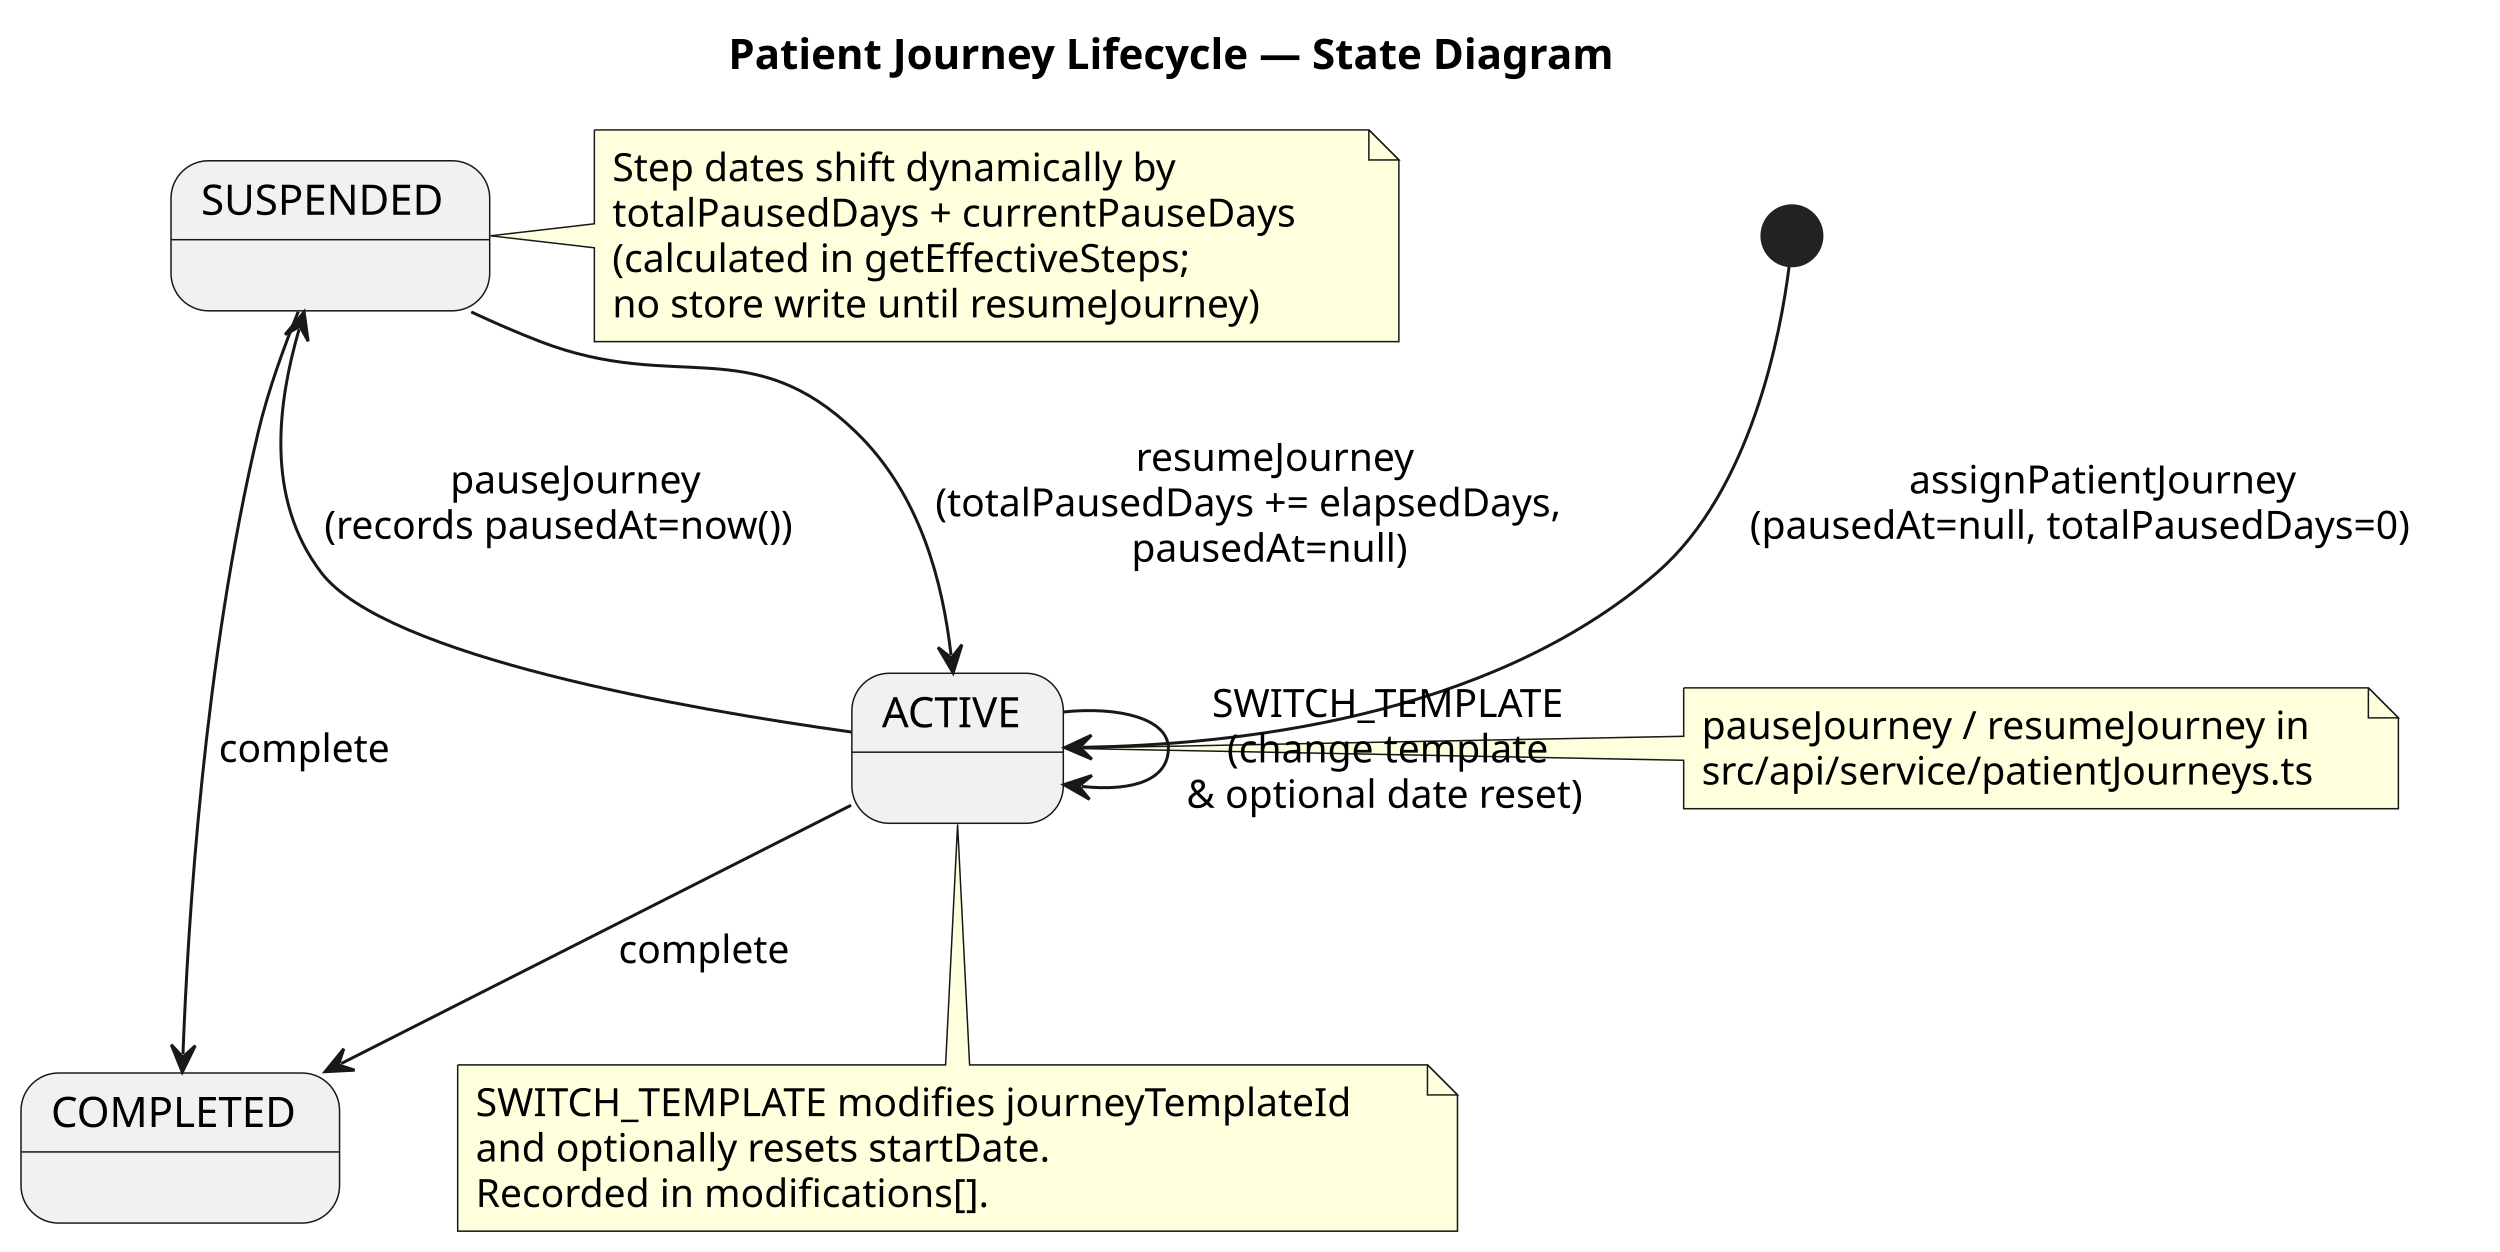
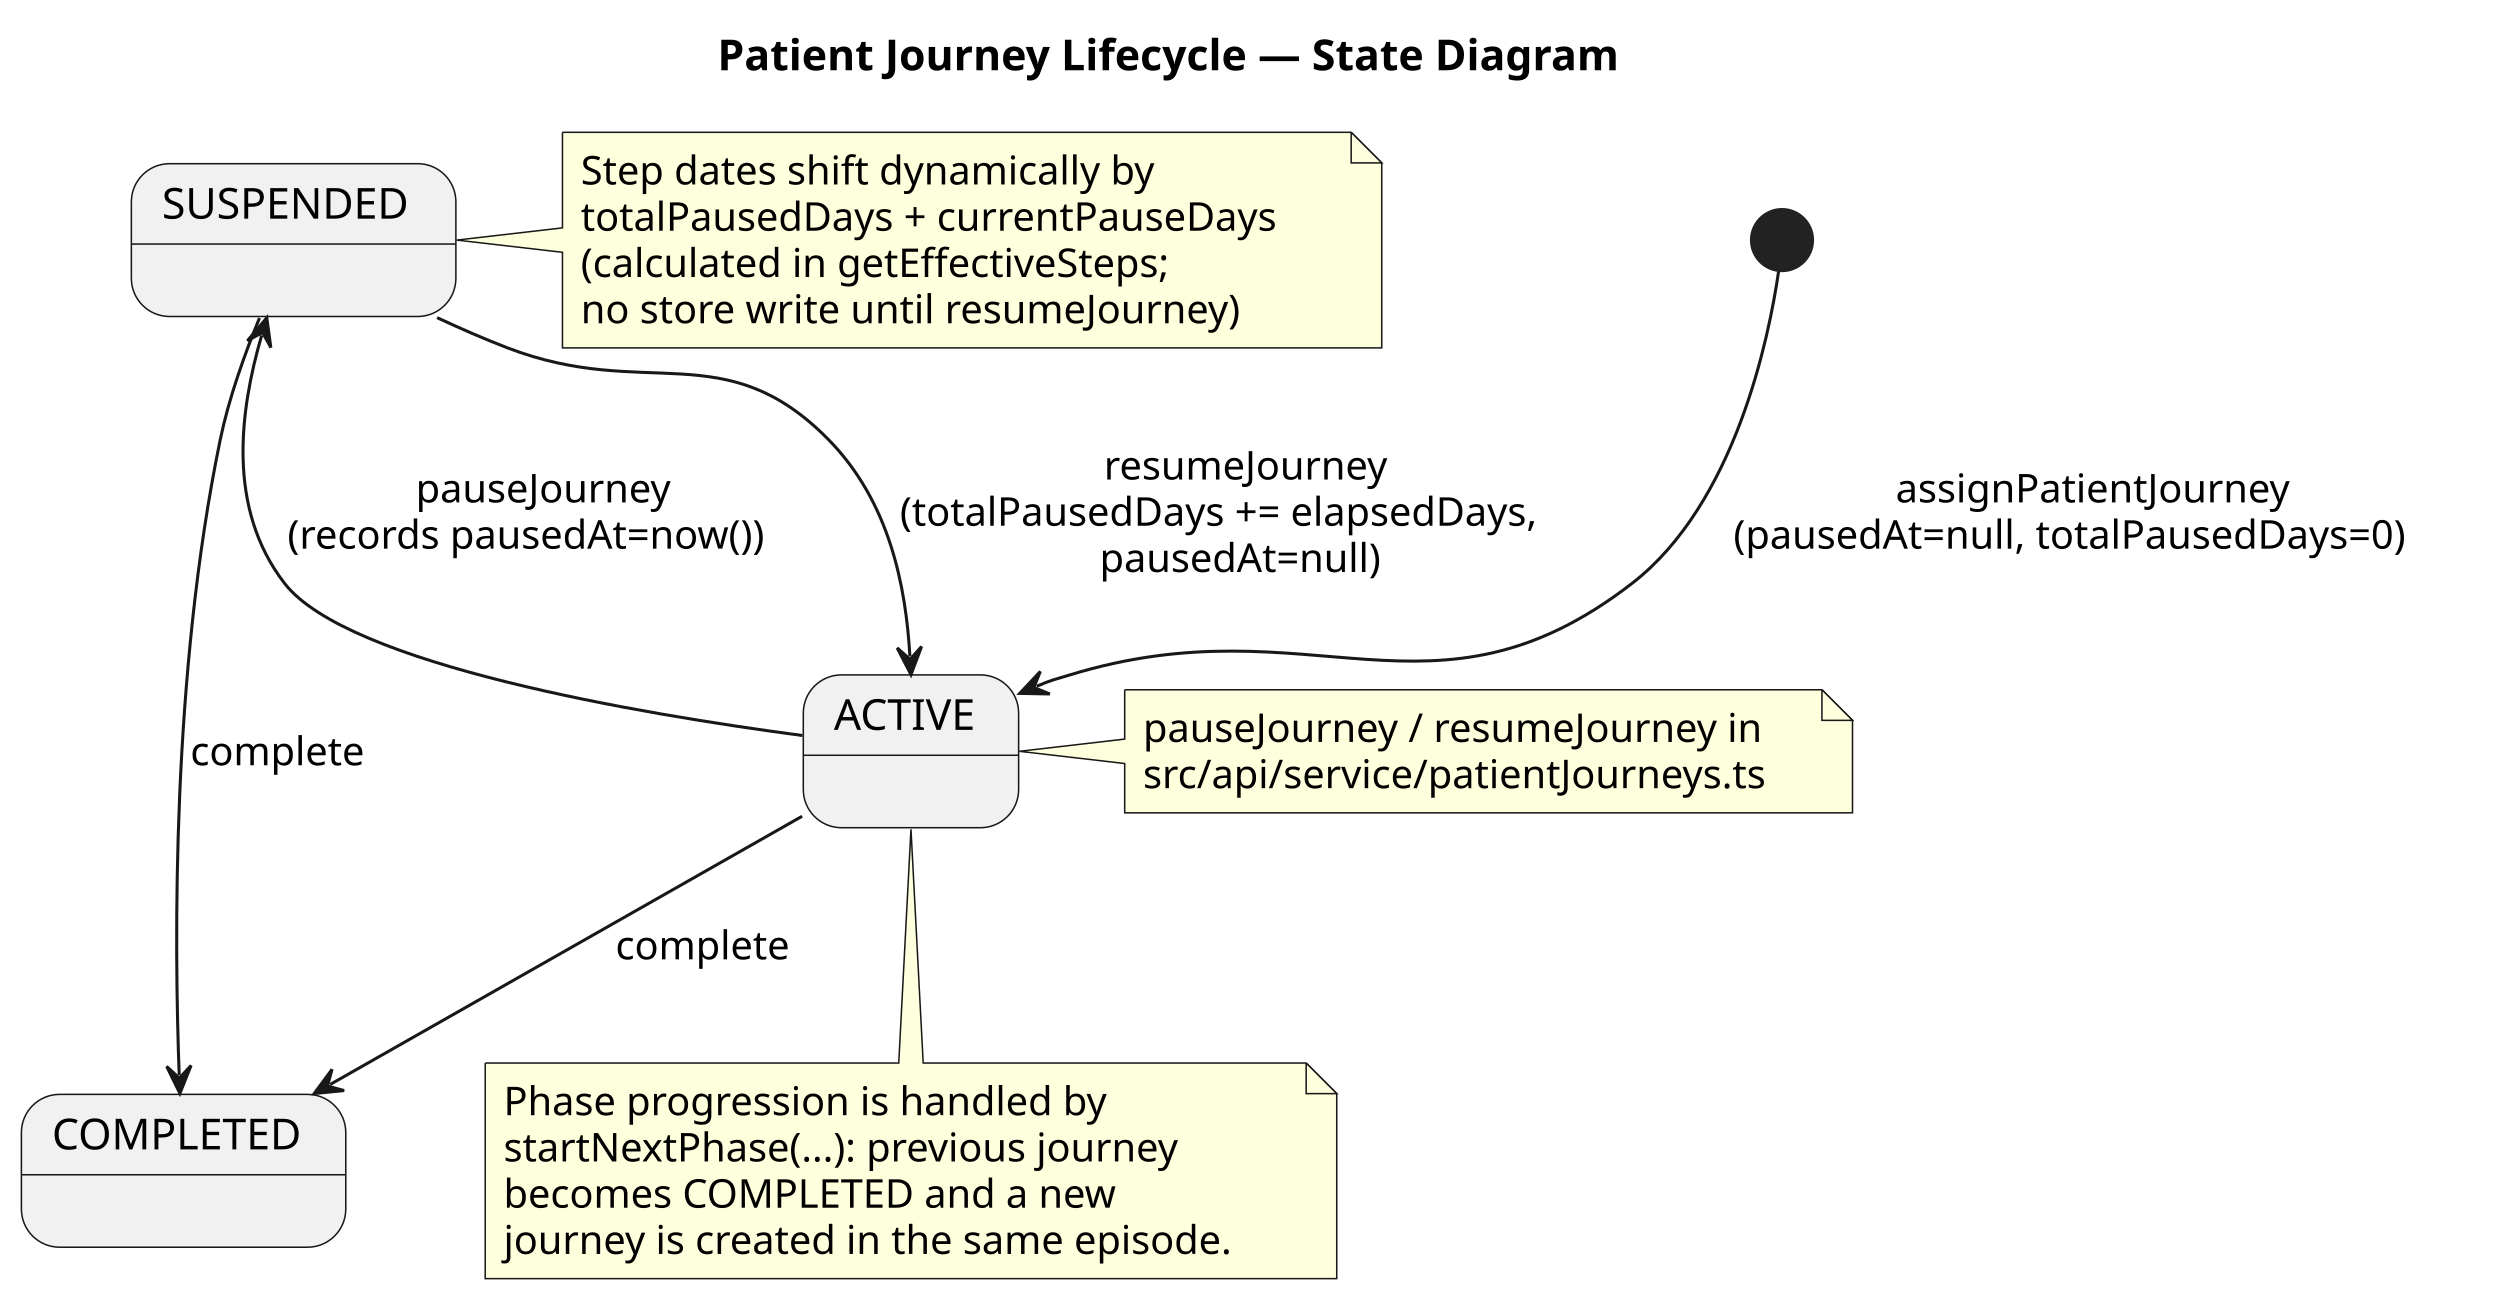
- <svg xmlns="http://www.w3.org/2000/svg" contentStyleType="text/css" data-diagram-type="STATE" height="417px" preserveAspectRatio="none" style="width:833px;height:417px;background:#FFFFFF;" version="1.1" viewBox="0 0 833 417" width="833px" zoomAndPan="magnify">
+ <svg xmlns="http://www.w3.org/2000/svg" contentStyleType="text/css" data-diagram-type="STATE" height="425px" preserveAspectRatio="none" style="width:818px;height:425px;background:#FFFFFF;" version="1.1" viewBox="0 0 818 425" width="818px" zoomAndPan="magnify">
  <defs />
  <g>
    <g class="title" data-source-line="1">
-       <text fill="#000000" font-family="sans-serif" font-size="14" font-weight="bold" lengthAdjust="spacing" textLength="334.571" x="242.676" y="22.995">Patient Journey Lifecycle — State Diagram</text>
+       <text fill="#000000" font-family="sans-serif" font-size="14" font-weight="bold" lengthAdjust="spacing" textLength="334.571" x="234.751" y="22.995">Patient Journey Lifecycle — State Diagram</text>
    </g>
    <g class="entity" data-qualified-name="ACTIVE" id="ent0002">
-       <rect fill="#F1F1F1" height="50" rx="12.5" ry="12.5" style="stroke:#181818;stroke-width:0.5;" width="70.456" x="283.84" y="224.327" />
-       <line style="stroke:#181818;stroke-width:0.5;" x1="283.84" x2="354.296" y1="250.624" y2="250.624" />
-       <text fill="#000000" font-family="sans-serif" font-size="14" lengthAdjust="spacing" textLength="50.456" x="293.84" y="242.322">ACTIVE</text>
+       <rect fill="#F1F1F1" height="50" rx="12.5" ry="12.5" style="stroke:#181818;stroke-width:0.5;" width="70.456" x="262.84" y="220.827" />
+       <line style="stroke:#181818;stroke-width:0.5;" x1="262.84" x2="333.296" y1="247.124" y2="247.124" />
+       <text fill="#000000" font-family="sans-serif" font-size="14" lengthAdjust="spacing" textLength="50.456" x="272.84" y="238.822">ACTIVE</text>
    </g>
    <g class="entity" data-qualified-name="SUSPENDED" id="ent0003">
-       <rect fill="#F1F1F1" height="50" rx="12.5" ry="12.5" style="stroke:#181818;stroke-width:0.5;" width="106.188" x="56.98" y="53.567" />
-       <line style="stroke:#181818;stroke-width:0.5;" x1="56.98" x2="163.167" y1="79.864" y2="79.864" />
-       <text fill="#000000" font-family="sans-serif" font-size="14" lengthAdjust="spacing" textLength="86.188" x="66.98" y="71.562">SUSPENDED</text>
+       <rect fill="#F1F1F1" height="50" rx="12.5" ry="12.5" style="stroke:#181818;stroke-width:0.5;" width="106.188" x="42.98" y="53.557" />
+       <line style="stroke:#181818;stroke-width:0.5;" x1="42.98" x2="149.167" y1="79.854" y2="79.854" />
+       <text fill="#000000" font-family="sans-serif" font-size="14" lengthAdjust="spacing" textLength="86.188" x="52.98" y="71.552">SUSPENDED</text>
    </g>
    <g class="entity" data-qualified-name="COMPLETED" id="ent0004">
-       <rect fill="#F1F1F1" height="50" rx="12.5" ry="12.5" style="stroke:#181818;stroke-width:0.5;" width="106.14" x="7" y="357.527" />
-       <line style="stroke:#181818;stroke-width:0.5;" x1="7" x2="113.14" y1="383.824" y2="383.824" />
-       <text fill="#000000" font-family="sans-serif" font-size="14" lengthAdjust="spacing" textLength="86.14" x="17" y="375.522">COMPLETED</text>
+       <rect fill="#F1F1F1" height="50" rx="12.5" ry="12.5" style="stroke:#181818;stroke-width:0.5;" width="106.14" x="7" y="358.087" />
+       <line style="stroke:#181818;stroke-width:0.5;" x1="7" x2="113.14" y1="384.384" y2="384.384" />
+       <text fill="#000000" font-family="sans-serif" font-size="14" lengthAdjust="spacing" textLength="86.14" x="17" y="376.082">COMPLETED</text>
    </g>
    <g class="start_entity" data-qualified-name=".start." data-source-line="7" id="ent0002">
-       <ellipse cx="597.07" cy="78.567" fill="#222222" rx="10" ry="10" style="stroke:#222222;stroke-width:1;" />
+       <ellipse cx="583.07" cy="78.557" fill="#222222" rx="10" ry="10" style="stroke:#222222;stroke-width:1;" />
    </g>
-     <g class="entity" data-qualified-name="GMN2" data-source-line="17" id="ent0003">
-       <path d="M198.04,43.297 L198.04,74.567 L163.4,78.567 L198.04,82.567 L198.04,113.828 A0,0 0 0 0 198.04,113.828 L466.103,113.828 A0,0 0 0 0 466.103,113.828 L466.103,53.297 L456.103,43.297 L198.04,43.297 A0,0 0 0 0 198.04,43.297" fill="#FEFFDD" style="stroke:#181818;stroke-width:0.5;" />
-       <path d="M456.103,43.297 L456.103,53.297 L466.103,53.297 L456.103,43.297" fill="#FEFFDD" style="stroke:#181818;stroke-width:0.5;" />
-       <text fill="#000000" font-family="sans-serif" font-size="13" lengthAdjust="spacing" textLength="204.915" x="204.04" y="60.364">Step dates shift dynamically by</text>
-       <text fill="#000000" font-family="sans-serif" font-size="13" lengthAdjust="spacing" textLength="247.064" x="204.04" y="75.497">totalPausedDays + currentPauseDays</text>
-       <text fill="#000000" font-family="sans-serif" font-size="13" lengthAdjust="spacing" textLength="211.237" x="204.04" y="90.629">(calculated in getEffectiveSteps;</text>
-       <text fill="#000000" font-family="sans-serif" font-size="13" lengthAdjust="spacing" textLength="230.763" x="204.04" y="105.762">no store write until resumeJourney)</text>
+     <g class="entity" data-qualified-name="GMN2" data-source-line="15" id="ent0003">
+       <path d="M184.04,43.297 L184.04,74.557 L149.4,78.557 L184.04,82.557 L184.04,113.828 A0,0 0 0 0 184.04,113.828 L452.103,113.828 A0,0 0 0 0 452.103,113.828 L452.103,53.297 L442.103,43.297 L184.04,43.297 A0,0 0 0 0 184.04,43.297" fill="#FEFFDD" style="stroke:#181818;stroke-width:0.5;" />
+       <path d="M442.103,43.297 L442.103,53.297 L452.103,53.297 L442.103,43.297" fill="#FEFFDD" style="stroke:#181818;stroke-width:0.5;" />
+       <text fill="#000000" font-family="sans-serif" font-size="13" lengthAdjust="spacing" textLength="204.915" x="190.04" y="60.364">Step dates shift dynamically by</text>
+       <text fill="#000000" font-family="sans-serif" font-size="13" lengthAdjust="spacing" textLength="247.064" x="190.04" y="75.497">totalPausedDays + currentPauseDays</text>
+       <text fill="#000000" font-family="sans-serif" font-size="13" lengthAdjust="spacing" textLength="211.237" x="190.04" y="90.629">(calculated in getEffectiveSteps;</text>
+       <text fill="#000000" font-family="sans-serif" font-size="13" lengthAdjust="spacing" textLength="230.763" x="190.04" y="105.762">no store write until resumeJourney)</text>
    </g>
-     <g class="entity" data-qualified-name="GMN5" data-source-line="24" id="ent0006">
-       <path d="M561,229.197 L561,245.327 L354.68,249.327 L561,253.327 L561,269.462 A0,0 0 0 0 561,269.462 L799.141,269.462 A0,0 0 0 0 799.141,269.462 L799.141,239.197 L789.141,229.197 L561,229.197 A0,0 0 0 0 561,229.197" fill="#FEFFDD" style="stroke:#181818;stroke-width:0.5;" />
-       <path d="M789.141,229.197 L789.141,239.197 L799.141,239.197 L789.141,229.197" fill="#FEFFDD" style="stroke:#181818;stroke-width:0.5;" />
-       <text fill="#000000" font-family="sans-serif" font-size="13" lengthAdjust="spacing" textLength="215.477" x="567" y="246.264">pauseJourney / resumeJourney in</text>
-       <text fill="#000000" font-family="sans-serif" font-size="13" lengthAdjust="spacing" textLength="217.141" x="567" y="261.397">src/api/service/patientJourneys.ts</text>
+     <g class="entity" data-qualified-name="GMN5" data-source-line="22" id="ent0006">
+       <path d="M368,225.697 L368,241.827 L333.51,245.827 L368,249.827 L368,265.962 A0,0 0 0 0 368,265.962 L606.141,265.962 A0,0 0 0 0 606.141,265.962 L606.141,235.697 L596.141,225.697 L368,225.697 A0,0 0 0 0 368,225.697" fill="#FEFFDD" style="stroke:#181818;stroke-width:0.5;" />
+       <path d="M596.141,225.697 L596.141,235.697 L606.141,235.697 L596.141,225.697" fill="#FEFFDD" style="stroke:#181818;stroke-width:0.5;" />
+       <text fill="#000000" font-family="sans-serif" font-size="13" lengthAdjust="spacing" textLength="215.477" x="374" y="242.764">pauseJourney / resumeJourney in</text>
+       <text fill="#000000" font-family="sans-serif" font-size="13" lengthAdjust="spacing" textLength="217.141" x="374" y="257.897">src/api/service/patientJourneys.ts</text>
    </g>
-     <g class="entity" data-qualified-name="GMN8" data-source-line="29" id="ent0009">
-       <path d="M152.5,354.827 L152.5,410.225 A0,0 0 0 0 152.5,410.225 L485.633,410.225 A0,0 0 0 0 485.633,410.225 L485.633,364.827 L475.633,354.827 L323.07,354.827 L319.07,274.697 L315.07,354.827 L152.5,354.827 A0,0 0 0 0 152.5,354.827" fill="#FEFFDD" style="stroke:#181818;stroke-width:0.5;" />
-       <path d="M475.633,354.827 L475.633,364.827 L485.633,364.827 L475.633,354.827" fill="#FEFFDD" style="stroke:#181818;stroke-width:0.5;" />
-       <text fill="#000000" font-family="sans-serif" font-size="13" lengthAdjust="spacing" textLength="312.133" x="158.5" y="371.894">SWITCH_TEMPLATE modifies journeyTemplateId</text>
-       <text fill="#000000" font-family="sans-serif" font-size="13" lengthAdjust="spacing" textLength="206.311" x="158.5" y="387.027">and optionally resets startDate.</text>
-       <text fill="#000000" font-family="sans-serif" font-size="13" lengthAdjust="spacing" textLength="183.828" x="158.5" y="402.159">Recorded in modifications[].</text>
+     <g class="entity" data-qualified-name="GMN8" data-source-line="27" id="ent0009">
+       <path d="M158.76,347.827 L158.76,418.358 A0,0 0 0 0 158.76,418.358 L437.38,418.358 A0,0 0 0 0 437.38,418.358 L437.38,357.827 L427.38,347.827 L302.07,347.827 L298.07,271.317 L294.07,347.827 L158.76,347.827 A0,0 0 0 0 158.76,347.827" fill="#FEFFDD" style="stroke:#181818;stroke-width:0.5;" />
+       <path d="M427.38,347.827 L427.38,357.827 L437.38,357.827 L427.38,347.827" fill="#FEFFDD" style="stroke:#181818;stroke-width:0.5;" />
+       <text fill="#000000" font-family="sans-serif" font-size="13" lengthAdjust="spacing" textLength="210.73" x="164.76" y="364.894">Phase progression is handled by</text>
+       <text fill="#000000" font-family="sans-serif" font-size="13" lengthAdjust="spacing" textLength="239.738" x="164.76" y="380.027">startNextPhase(...): previous journey</text>
+       <text fill="#000000" font-family="sans-serif" font-size="13" lengthAdjust="spacing" textLength="214.595" x="164.76" y="395.159">becomes COMPLETED and a new</text>
+       <text fill="#000000" font-family="sans-serif" font-size="13" lengthAdjust="spacing" textLength="257.62" x="164.76" y="410.292">journey is created in the same episode.</text>
    </g>
    <g class="link" data-entity-1="ent0002" data-entity-2="ent0002" data-link-type="dependency" data-source-line="7" id="lnk3">
-       <path d="M596.11,88.967 C593.41,110.447 583.72,163.397 552.07,190.827 C495.87,239.547 410.759,248.177 360.749,249.007" fill="none" id="*start*-to-ACTIVE" style="stroke:#181818;stroke-width:1;" />
-       <polygon fill="#181818" points="354.75,249.107,363.815,252.957,359.749,249.024,363.682,244.958,354.75,249.107" style="stroke:#181818;stroke-width:1;" />
-       <text fill="#000000" font-family="sans-serif" font-size="13" lengthAdjust="spacing" textLength="136.767" x="636.104" y="164.394">assignPatientJourney</text>
-       <text fill="#000000" font-family="sans-serif" font-size="13" lengthAdjust="spacing" textLength="242.874" x="583.05" y="179.527">(pausedAt=null, totalPausedDays=0)</text>
+       <path d="M581.95,88.837 C578.8,110.537 567.78,164.727 534.07,190.827 C468.55,241.547 429.3,196.577 350.07,220.827 C344.65,222.487 344.599,222.267 339.189,224.547" fill="none" id="*start*-to-ACTIVE" style="stroke:#181818;stroke-width:1;" />
+       <polygon fill="#181818" points="333.66,226.877,343.507,227.068,338.267,224.935,340.4,219.696,333.66,226.877" style="stroke:#181818;stroke-width:1;" />
+       <text fill="#000000" font-family="sans-serif" font-size="13" lengthAdjust="spacing" textLength="136.767" x="620.254" y="164.394">assignPatientJourney</text>
+       <text fill="#000000" font-family="sans-serif" font-size="13" lengthAdjust="spacing" textLength="242.874" x="567.2" y="179.527">(pausedAt=null, totalPausedDays=0)</text>
    </g>
    <g class="link" data-entity-1="ent0002" data-entity-2="ent0003" data-link-type="dependency" data-source-line="9" id="lnk4">
-       <path d="M283.7,243.917 C229.12,236.307 128.44,218.767 107.07,190.827 C88.17,166.117 92.562,134.24 99.662,109.71" fill="none" id="ACTIVE-to-SUSPENDED" style="stroke:#181818;stroke-width:1;" />
-       <polygon fill="#181818" points="101.33,103.947,94.985,111.48,99.94,108.75,102.67,113.704,101.33,103.947" style="stroke:#181818;stroke-width:1;" />
-       <text fill="#000000" font-family="sans-serif" font-size="13" lengthAdjust="spacing" textLength="88.531" x="150.015" y="164.394">pauseJourney</text>
-       <text fill="#000000" font-family="sans-serif" font-size="13" lengthAdjust="spacing" textLength="172.421" x="108.07" y="179.527">(records pausedAt=now())</text>
+       <path d="M262.58,240.667 C209.55,233.637 113.63,217.497 93.07,190.827 C74.08,166.187 78.487,134.289 85.617,109.739" fill="none" id="ACTIVE-to-SUSPENDED" style="stroke:#181818;stroke-width:1;" />
+       <polygon fill="#181818" points="87.29,103.977,80.939,111.504,85.895,108.778,88.621,113.735,87.29,103.977" style="stroke:#181818;stroke-width:1;" />
+       <text fill="#000000" font-family="sans-serif" font-size="13" lengthAdjust="spacing" textLength="88.531" x="136.015" y="164.394">pauseJourney</text>
+       <text fill="#000000" font-family="sans-serif" font-size="13" lengthAdjust="spacing" textLength="172.421" x="94.07" y="179.527">(records pausedAt=now())</text>
    </g>
    <g class="link" data-entity-1="ent0003" data-entity-2="ent0002" data-link-type="dependency" data-source-line="10" id="lnk5">
-       <path d="M157.01,103.947 C164.62,107.487 172.49,110.917 180.07,113.827 C225.38,131.237 250.13,110.137 285.07,143.827 C307.04,165.017 314.138,194.577 316.888,218.247" fill="none" id="SUSPENDED-to-ACTIVE" style="stroke:#181818;stroke-width:1;" />
-       <polygon fill="#181818" points="317.58,224.207,320.515,214.805,317.003,219.24,312.568,215.729,317.58,224.207" style="stroke:#181818;stroke-width:1;" />
-       <text fill="#000000" font-family="sans-serif" font-size="13" lengthAdjust="spacing" textLength="98.319" x="378.403" y="156.894">resumeJourney</text>
-       <text fill="#000000" font-family="sans-serif" font-size="13" lengthAdjust="spacing" textLength="231.785" x="311.67" y="172.027">(totalPausedDays += elapsedDays,</text>
-       <text fill="#000000" font-family="sans-serif" font-size="13" lengthAdjust="spacing" textLength="101.137" x="376.994" y="187.159">pausedAt=null)</text>
+       <path d="M143.01,103.937 C150.62,107.487 158.49,110.917 166.07,113.827 C211.38,131.227 237.05,109.217 271.07,143.827 C291.17,164.277 296.403,191.967 297.723,214.757" fill="none" id="SUSPENDED-to-ACTIVE" style="stroke:#181818;stroke-width:1;" />
+       <polygon fill="#181818" points="298.07,220.747,301.543,211.531,297.781,215.755,293.556,211.993,298.07,220.747" style="stroke:#181818;stroke-width:1;" />
+       <text fill="#000000" font-family="sans-serif" font-size="13" lengthAdjust="spacing" textLength="98.319" x="361.193" y="156.894">resumeJourney</text>
+       <text fill="#000000" font-family="sans-serif" font-size="13" lengthAdjust="spacing" textLength="231.785" x="294.46" y="172.027">(totalPausedDays += elapsedDays,</text>
+       <text fill="#000000" font-family="sans-serif" font-size="13" lengthAdjust="spacing" textLength="101.137" x="359.784" y="187.159">pausedAt=null)</text>
    </g>
    <g class="link" data-entity-1="ent0002" data-entity-2="ent0004" data-link-type="dependency" data-source-line="11" id="lnk6">
-       <path d="M283.6,268.297 C238.16,291.317 164.552,328.595 113.672,354.375" fill="none" id="ACTIVE-to-COMPLETED" style="stroke:#181818;stroke-width:1;" />
-       <polygon fill="#181818" points="108.32,357.087,118.156,356.587,112.78,354.827,114.54,349.451,108.32,357.087" style="stroke:#181818;stroke-width:1;" />
-       <text fill="#000000" font-family="sans-serif" font-size="13" lengthAdjust="spacing" textLength="60.722" x="206.08" y="320.894">complete</text>
+       <path d="M262.44,267.077 C219.78,291.327 153.596,328.932 108.016,354.842" fill="none" id="ACTIVE-to-COMPLETED" style="stroke:#181818;stroke-width:1;" />
+       <polygon fill="#181818" points="102.8,357.807,112.601,356.837,107.147,355.336,108.647,349.882,102.8,357.807" style="stroke:#181818;stroke-width:1;" />
+       <text fill="#000000" font-family="sans-serif" font-size="13" lengthAdjust="spacing" textLength="60.722" x="201.39" y="313.894">complete</text>
    </g>
    <g class="link" data-entity-1="ent0003" data-entity-2="ent0004" data-link-type="dependency" data-source-line="12" id="lnk7">
-       <path d="M99.37,103.837 C94.58,115.687 89.29,130.267 86.07,143.827 C67.89,220.367 62.607,307.841 60.967,351.241" fill="none" id="SUSPENDED-to-COMPLETED" style="stroke:#181818;stroke-width:1;" />
-       <polygon fill="#181818" points="60.74,357.237,65.077,348.394,60.929,352.24,57.083,348.092,60.74,357.237" style="stroke:#181818;stroke-width:1;" />
-       <text fill="#000000" font-family="sans-serif" font-size="13" lengthAdjust="spacing" textLength="60.722" x="72.89" y="253.894">complete</text>
-     </g>
-     <g class="link" data-entity-1="ent0002" data-entity-2="ent0002" data-link-type="dependency" data-source-line="14" id="lnk8">
-       <path d="M354.48,237.207 C372.79,235.347 389.3,239.387 389.3,249.327 C389.3,259.277 378.759,263.926 360.449,262.057" fill="none" id="ACTIVE-to-ACTIVE" style="stroke:#181818;stroke-width:1;" />
-       <polygon fill="#181818" points="354.48,261.447,363.027,266.341,359.454,261.955,363.84,258.382,354.48,261.447" style="stroke:#181818;stroke-width:1;" />
-       <text fill="#000000" font-family="sans-serif" font-size="13" lengthAdjust="spacing" textLength="125.734" x="403.841" y="238.894">SWITCH_TEMPLATE</text>
-       <text fill="#000000" font-family="sans-serif" font-size="13" lengthAdjust="spacing" textLength="115.731" x="408.843" y="254.027">(change template</text>
-       <text fill="#000000" font-family="sans-serif" font-size="13" lengthAdjust="spacing" textLength="142.816" x="395.3" y="269.159">&amp; optional date reset)</text>
+       <path d="M84.9,104.057 C80.06,115.837 74.87,130.297 72.07,143.827 C56.18,220.687 57.016,308.321 58.636,351.771" fill="none" id="SUSPENDED-to-COMPLETED" style="stroke:#181818;stroke-width:1;" />
+       <polygon fill="#181818" points="58.86,357.767,62.522,348.624,58.674,352.77,54.528,348.922,58.86,357.767" style="stroke:#181818;stroke-width:1;" />
+       <text fill="#000000" font-family="sans-serif" font-size="13" lengthAdjust="spacing" textLength="60.722" x="62.28" y="250.394">complete</text>
    </g>
  </g>
</svg>
